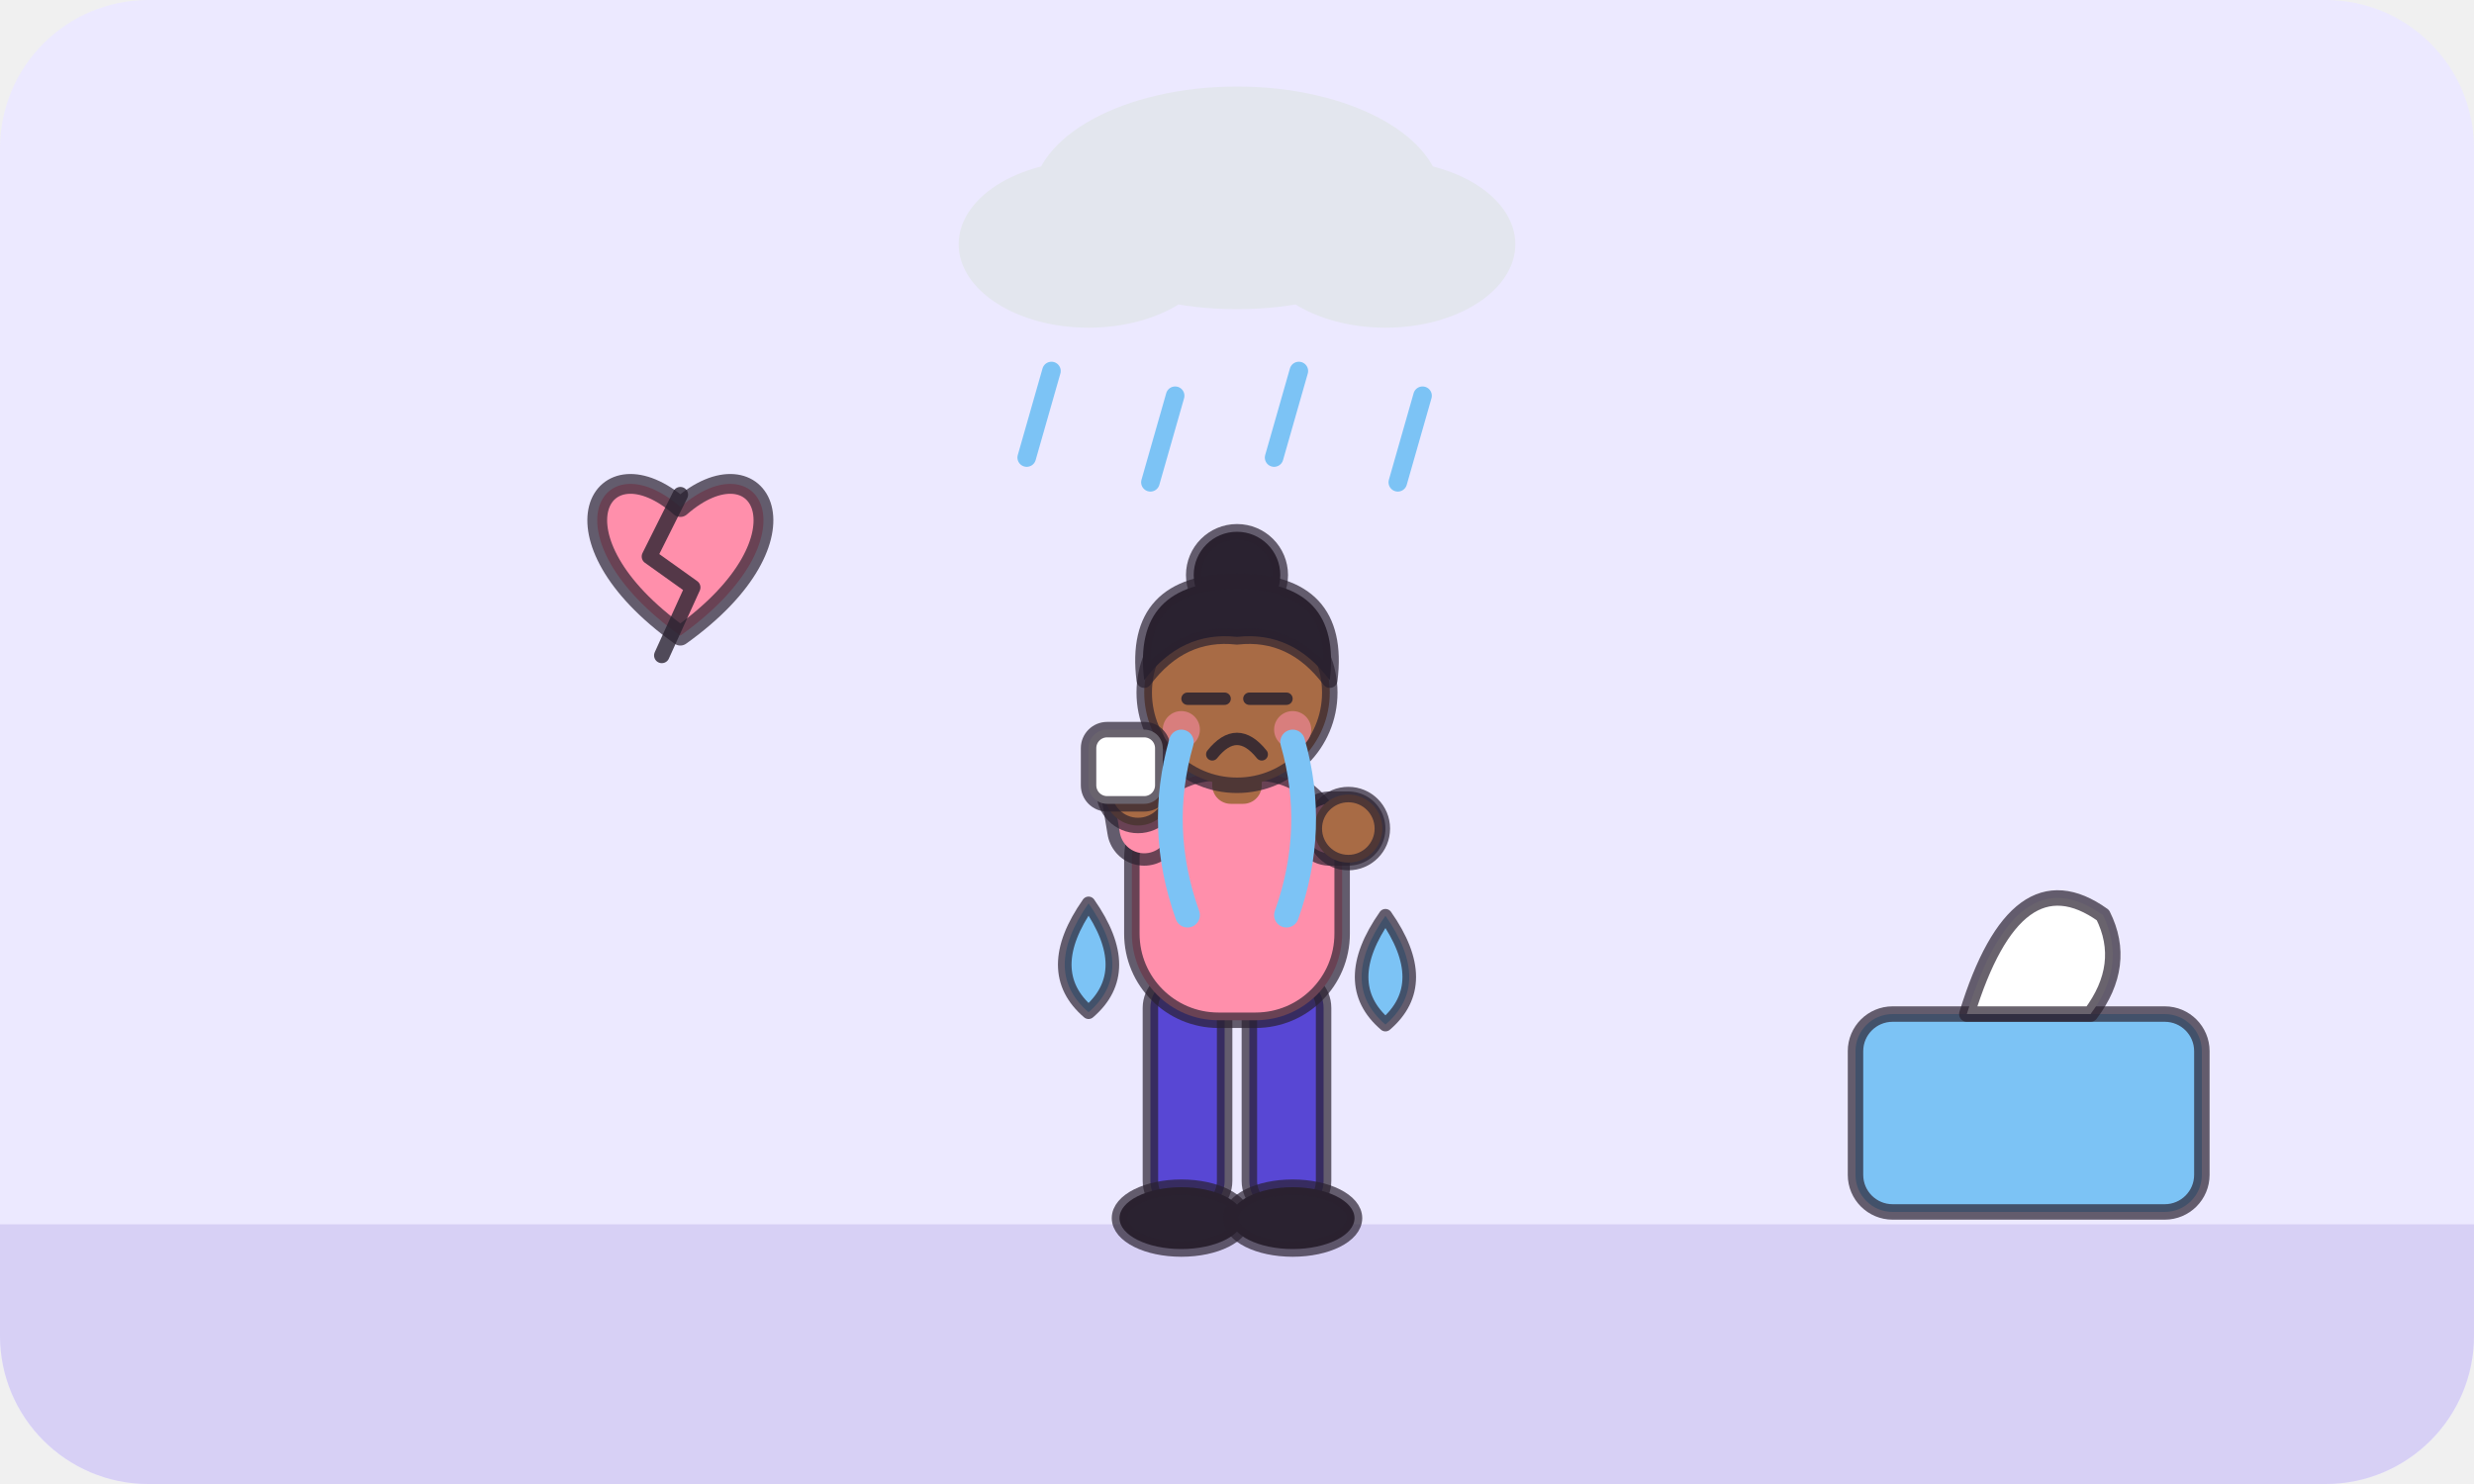
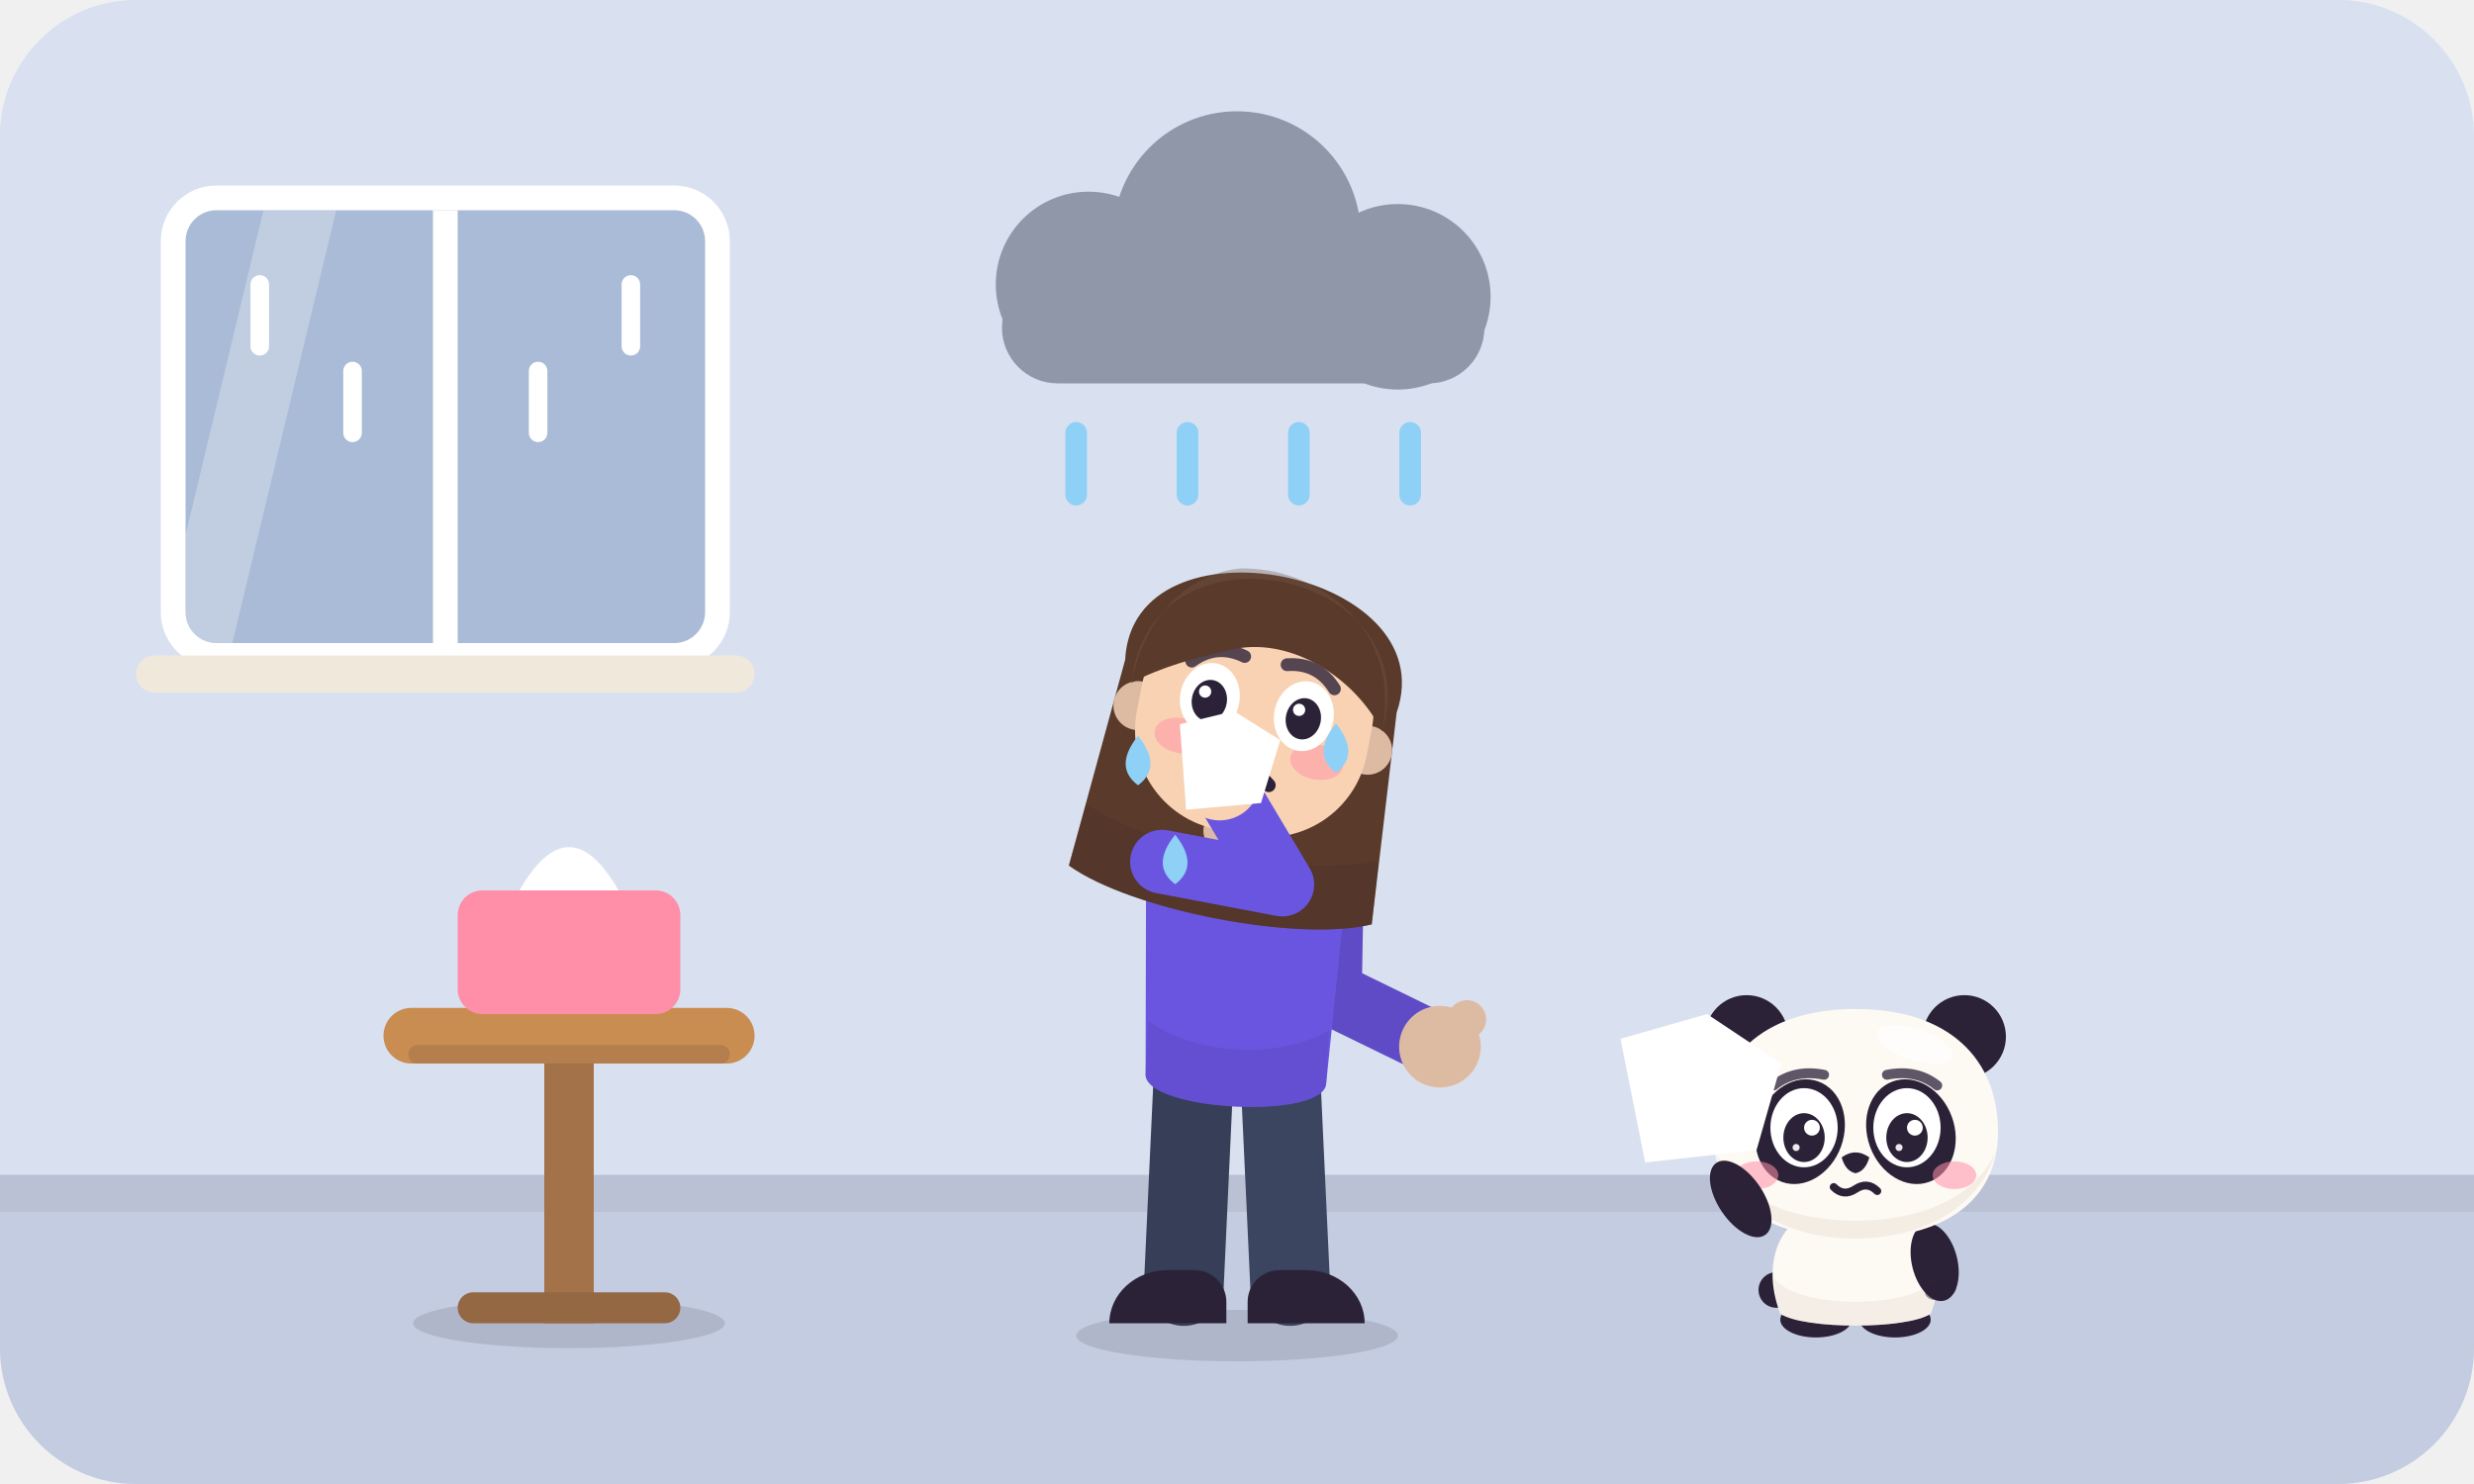
- <svg xmlns="http://www.w3.org/2000/svg" viewBox="0 0 400 240" role="img">
+ <svg xmlns="http://www.w3.org/2000/svg" viewBox="0 0 400 240">
+   <style>.blink{animation:blink 4.6s infinite;transform-box:fill-box;transform-origin:center}.wave{animation:wave 1.1s ease-in-out infinite alternate}.bob{animation:bob 3.4s ease-in-out infinite}.nod{animation:nod 5.2s ease-in-out infinite;transform-box:fill-box;transform-origin:50% 90%}.sway{animation:sway 5s ease-in-out infinite alternate;transform-box:fill-box;transform-origin:50% 100%}.float{animation:float 3.2s ease-in-out infinite}.steam{animation:steam 2.6s ease-out infinite}.fall{animation:fall 7s linear infinite}.spin{animation:spin 26s linear infinite;transform-box:fill-box;transform-origin:center}.twinkle{animation:twinkle 1.8s ease-in-out infinite;transform-box:fill-box;transform-origin:center}.drive{animation:drive 6s ease-in-out infinite alternate}.drip{animation:drip 1.5s ease-in infinite}.mascot-blink{animation:blink 4.2s infinite;transform-box:fill-box;transform-origin:center}.mascot-tail{animation:wag 1.4s ease-in-out infinite}.mascot-ears{animation:ears 5.5s ease-in-out infinite;transform-box:fill-box;transform-origin:50% 100%}.mascot-wave-l{animation:wave 0.7s ease-in-out infinite alternate}.mascot-twinkle{animation:twinkle 1.3s ease-in-out infinite;transform-box:fill-box;transform-origin:center}.d1{animation-delay:.6s}.d2{animation-delay:1.3s}.d3{animation-delay:2.1s}@keyframes blink{0%,93%,100%{transform:scaleY(1)}96%{transform:scaleY(.08)}}@keyframes wave{from{transform:rotate(-9deg)}to{transform:rotate(12deg)}}@keyframes bob{0%,100%{transform:translateY(0)}50%{transform:translateY(-1.6px)}}@keyframes nod{0%,84%,100%{transform:rotate(0)}90%{transform:rotate(-4deg)}95%{transform:rotate(3deg)}}@keyframes sway{from{transform:rotate(-1.6deg)}to{transform:rotate(1.6deg)}}@keyframes float{0%,100%{transform:translateY(0)}50%{transform:translateY(-5px)}}@keyframes steam{0%{transform:translateY(4px);opacity:0}30%{opacity:.8}100%{transform:translateY(-12px);opacity:0}}@keyframes fall{from{transform:translateY(-40px)}to{transform:translateY(250px)}}@keyframes spin{to{transform:rotate(360deg)}}@keyframes twinkle{0%,100%{opacity:.35;transform:scale(.7)}50%{opacity:1;transform:scale(1.15)}}@keyframes drip{0%{transform:translateY(-3px);opacity:0}25%{opacity:1}100%{transform:translateY(13px);opacity:0}}@keyframes drive{from{transform:translateX(-4px)}to{transform:translateX(4px)}}@keyframes wag{0%,100%{transform:rotate(0)}50%{transform:rotate(-9deg)}}@keyframes ears{0%,88%,100%{transform:rotate(0)}92%{transform:rotate(-4deg)}96%{transform:rotate(3deg)}}@media (prefers-reduced-motion:reduce){*{animation:none!important}}</style>
  <defs>
-     <clipPath id="k">
-       <rect width="400" height="240" rx="24" />
+     <clipPath id="c">
+       <rect width="400" height="240" rx="22" />
    </clipPath>
  </defs>
-   <rect width="400" height="240" rx="24" fill="#ece9ff" />
-   <g clip-path="url(#k)">
-     <g stroke="#2a2230" stroke-opacity=".7" stroke-width="2.5" stroke-linejoin="round" stroke-linecap="round">
-       <rect x="0" y="198" width="400" height="42" rx="0" fill="#d7d0f5" stroke="none" />
-       <g transform="translate(200 32) scale(1.5)">
-         <ellipse cx="0" cy="0" rx="22" ry="12" fill="#e3e6ee" stroke="none" />
-         <ellipse cx="-16" cy="5" rx="14" ry="9" fill="#e3e6ee" stroke="none" />
-         <ellipse cx="16" cy="5" rx="14" ry="9" fill="#e3e6ee" stroke="none" />
+   <g clip-path="url(#c)">
+     <rect width="400" height="240" fill="#dfe6f3" />
+     <rect width="400" height="190" fill="#d9e1f0" />
+     <rect y="190" width="400" height="50" fill="#c3cce0" />
+     <rect y="190" width="400" height="6" fill="#1a1024" opacity=".06" />
+     <rect x="26" y="30" width="92" height="78" rx="9" fill="#fff" />
+     <clipPath id="w3034">
+       <rect x="30" y="34" width="84" height="70" rx="5" />
+     </clipPath>
+     <g clip-path="url(#w3034)">
+       <rect x="30" y="34" width="84" height="70" fill="#a9bbd6" />
+       <path class="drip d1" d="M42 46v10" stroke="#fff" stroke-width="3" stroke-linecap="round" />
+       <path class="drip d2" d="M57 60v10" stroke="#fff" stroke-width="3" stroke-linecap="round" />
+       <path class="drip d3" d="M72 46v10" stroke="#fff" stroke-width="3" stroke-linecap="round" />
+       <path class="drip d1" d="M87 60v10" stroke="#fff" stroke-width="3" stroke-linecap="round" />
+       <path class="drip d2" d="M102 46v10" stroke="#fff" stroke-width="3" stroke-linecap="round" />
+       <path d="M42.6 34l-16.8 70h11.76l16.8 -70z" fill="#fff" opacity=".28" />
+     </g>
+     <rect x="70" y="34" width="4" height="70" fill="#fff" />
+     <rect x="22" y="106" width="100" height="6" rx="3" fill="#f1e8dc" />
+     <g class="float">
+       <g fill="#8f97a8">
+         <circle cx="176" cy="46" r="15" />
+         <circle cx="200" cy="38" r="20" />
+         <circle cx="226" cy="48" r="15" />
+         <rect x="162" y="44" width="78" height="18" rx="9" />
      </g>
-       <path d="M170 60L166 74M190 64L186 78M210 60L206 74M230 64L226 78" fill="none" stroke="#7cc3f5" stroke-width="3" stroke-opacity="1" />
-       <circle cx="200" cy="93" r="7" fill="#2a2230" />
-       <rect x="186" y="158" width="12" height="38" rx="5" fill="#5847d4" />
-       <rect x="202" y="158" width="12" height="38" rx="5" fill="#5847d4" />
-       <ellipse cx="191" cy="197" rx="10" ry="5" fill="#2a2230" />
-       <ellipse cx="209" cy="197" rx="10" ry="5" fill="#2a2230" />
-       <rect x="183" y="125" width="34" height="40" rx="14" fill="#ff8fab" />
-       <path d="M185 134L184 128" fill="none" stroke="#2a2230" stroke-width="12" stroke-opacity="0.7" />
-       <path d="M185 134L184 128" fill="none" stroke="#ff8fab" stroke-width="8" stroke-opacity="1" />
-       <circle cx="184" cy="128" r="5.5" fill="#a86b45" />
-       <path d="M215 134L218 134" fill="none" stroke="#2a2230" stroke-width="12" stroke-opacity="0.7" />
-       <path d="M215 134L218 134" fill="none" stroke="#ff8fab" stroke-width="8" stroke-opacity="1" />
-       <circle cx="218" cy="134" r="5.5" fill="#a86b45" />
-       <rect x="196" y="122" width="8" height="8" rx="3" fill="#a86b45" stroke="none" />
-       <circle cx="200" cy="112" r="15" fill="#a86b45" />
-       <path d="M185 110Q183 94 200 94Q217 94 215 110Q209 102 200 103Q191 102 185 110Z" fill="#2a2230" />
-       <circle cx="191" cy="118" r="3" fill="#ff8fab" stroke="none" fill-opacity=".55" />
-       <circle cx="209" cy="118" r="3" fill="#ff8fab" stroke="none" fill-opacity=".55" />
-       <path d="M192 113L198 113" fill="none" stroke="#2a2230" stroke-width="2" stroke-opacity="0.85" />
-       <path d="M202 113L208 113" fill="none" stroke="#2a2230" stroke-width="2" stroke-opacity="0.85" />
-       <path d="M196 122Q200 117 204 122" fill="none" stroke="#2a2230" stroke-width="2" stroke-opacity="0.85" />
-       <rect x="176" y="118" width="12" height="12" rx="3" fill="#ffffff" />
-       <path d="M191 120Q187 134 192 148" fill="none" stroke="#7cc3f5" stroke-width="4" stroke-opacity="1" />
-       <path d="M209 120Q213 134 208 148" fill="none" stroke="#7cc3f5" stroke-width="4" stroke-opacity="1" />
-       <g transform="translate(176 156) scale(1.1)">
-         <path d="M0 -9Q-7 1 0 7Q7 1 0 -9Z" fill="#7cc3f5" stroke-width="2" />
+     </g>
+     <path class="drip d1" d="M174 70v10" stroke="#8fd0f7" stroke-width="3.500" stroke-linecap="round" />
+     <path class="drip d2" d="M192 70v10" stroke="#8fd0f7" stroke-width="3.500" stroke-linecap="round" />
+     <path class="drip d3" d="M210 70v10" stroke="#8fd0f7" stroke-width="3.500" stroke-linecap="round" />
+     <path class="drip d1" d="M228 70v10" stroke="#8fd0f7" stroke-width="3.500" stroke-linecap="round" />
+     <ellipse cx="200" cy="216" rx="26" ry="4.16" fill="#1a1024" opacity="0.12" />
+     <g transform="translate(200 214) scale(0.86 0.86)">
+       <g class="bob">
+         <path d="M-8 -50L-10 -7" fill="none" stroke="#363e58" stroke-width="15" stroke-linecap="round" stroke-linejoin="round" />
+         <path transform="translate(-11 0) scale(-1 1)" d="M-9 0v-4a6 6 0 0 1 6 -6h5a11 10 0 0 1 11 10z" fill="#2b2238" />
+         <path d="M8 -50L10 -7" fill="none" stroke="#3b4560" stroke-width="15" stroke-linecap="round" stroke-linejoin="round" />
+         <path transform="translate(11 0) scale(1 1)" d="M-9 0v-4a6 6 0 0 1 6 -6h5a11 10 0 0 1 11 10z" fill="#2b2238" />
+         <g transform="rotate(3 0 -50)">
+           <path d="M16 -86L16.8 -63.0L38 -54" fill="none" stroke="#5f4bc6" stroke-width="12" stroke-linecap="round" stroke-linejoin="round" />
+           <circle cx="38" cy="-54" r="7.68" fill="#ddbba2" />
+           <circle cx="42.8" cy="-59.4" r="3.6" fill="#ddbba2" />
+           <path d="M-19 -86C-20 -96 -10 -99 0 -99C10 -99 20 -96 19 -86L17 -46C17 -39 -17 -39 -17 -46Z" fill="#6a55e0" />
+           <path d="M-17 -56C-8 -50 8 -50 17 -56L17 -46C17 -39 -17 -39 -17 -46Z" fill="#5f4bc6" opacity=".55" />
+           <g transform="translate(0 -114) rotate(8)">
+             <g class="nod">
+               <path d="M-26 -6C-30 -34 30 -34 26 -6L29 34C16 40 -16 40 -29 34Z" fill="#5a3a2a" />
+               <path d="M-29 34C-16 40 16 40 29 34L28 22C14 28 -14 28 -28 22Z" fill="#4e3229" opacity=".5" />
+               <rect x="-5.5" y="14" width="11" height="12" rx="4" fill="#ddbba2" />
+               <circle cx="-22" cy="2" r="4.6" fill="#ddbba2" />
+               <circle cx="22" cy="2" r="4.6" fill="#ddbba2" />
+               <rect x="-22" y="-21" width="44" height="43" rx="19" fill="#f8d2b3" />
+               <ellipse cx="-13" cy="6" rx="5" ry="3.3" fill="#ff8fa8" opacity=".5" />
+               <ellipse cx="13" cy="6" rx="5" ry="3.3" fill="#ff8fa8" opacity=".5" />
+               <ellipse cx="-9" cy="-2" rx="5.6" ry="6.6" fill="#fff" />
+               <g class="blink">
+                 <ellipse cx="-9" cy="-1.5" rx="3.3" ry="3.9" fill="#2b2238" />
+                 <circle cx="-10.1" cy="-3" r="1.15" fill="#fff" />
+               </g>
+               <ellipse cx="9" cy="-2" rx="5.6" ry="6.6" fill="#fff" />
+               <g class="blink">
+                 <ellipse cx="9" cy="-1.5" rx="3.3" ry="3.9" fill="#2b2238" />
+                 <circle cx="7.9" cy="-3" r="1.15" fill="#fff" />
+               </g>
+               <path d="M-14 -9.5Q-9 -12.5 -4 -9.5" fill="none" stroke="#2b2238" stroke-width="2.4" stroke-linecap="round" opacity=".8" transform="rotate(-16 -9 -10)" />
+               <path d="M4 -9.5Q9 -12.5 14 -9.5" fill="none" stroke="#2b2238" stroke-width="2.4" stroke-linecap="round" opacity=".8" transform="rotate(16 9 -10)" />
+               <path d="M-2.2 3.5Q0 6.5 2.2 3.5" fill="none" stroke="#d9b79f" stroke-width="2.4" stroke-linecap="round" />
+               <path d="M-5 12Q0 8 5 12" fill="none" stroke="#2b2238" stroke-width="2.6" stroke-linecap="round" />
+               <path d="M-24 -2C-27 -34 27 -34 24 -2C17 -11 4 -16 -6 -12C-13 -9 -19 -6 -24 -2Z" fill="#5a3a2a" />
+               <path d="M-24 -2C-27 -34 27 -34 24 -2C24 -22 6 -30 -8 -27C-18 -24 -24 -14 -24 -2Z" fill="#745a4c" opacity=".35" />
+             </g>
+           </g>
+           <path d="M-16 -86L6.8 -82.9L-6 -102" fill="none" stroke="#6a55e0" stroke-width="12" stroke-linecap="round" stroke-linejoin="round" />
+           <circle cx="-6" cy="-102" r="7.68" fill="#f8d2b3" />
+           <circle cx="-12.9" cy="-100.1" r="3.6" fill="#f8d2b3" />
+           <path d="M-14 -112l10 -3 9 5 -3 12 -14 2z" fill="#fff" />
+         </g>
      </g>
-       <g transform="translate(224 158) scale(1.1)">
-         <path d="M0 -9Q-7 1 0 7Q7 1 0 -9Z" fill="#7cc3f5" stroke-width="2" />
+     </g>
+     <path class="drip" d="M184 119q4 5 0 8q-4 -3 0 -8z" fill="#8fd0f7" />
+     <path class="drip d1" d="M216 117q4 5 0 8q-4 -3 0 -8z" fill="#8fd0f7" />
+     <path class="drip d2" d="M190 135q4 5 0 8q-4 -3 0 -8z" fill="#8fd0f7" />
+     <ellipse cx="92" cy="214" rx="25.2" ry="4.032" fill="#1a1024" opacity="0.12" />
+     <rect x="88" y="170" width="8" height="44" fill="#a37248" />
+     <rect x="74" y="209" width="36" height="5" rx="2.5" fill="#956844" />
+     <rect x="62" y="163" width="60" height="9" rx="4.5" fill="#c98d52" />
+     <rect x="66" y="169" width="52" height="3" rx="1.5" fill="#a67449" opacity=".6" />
+     <rect x="74" y="144" width="36" height="20" rx="4" fill="#ff8fa8" />
+     <path d="M84 144q8 -14 16 0z" fill="#fff" />
+     <g transform="translate(268.0 155.5) scale(0.320) translate(200 0) scale(-1 1)">
+       <g class="bob">
+         <circle cx="140" cy="166" r="9" fill="#2b2238" />
+         <ellipse cx="80" cy="181" rx="18" ry="9" fill="#2b2238" />
+         <g transform="matrix(-1 0 0 1 200 0)">
+           <ellipse cx="80" cy="181" rx="18" ry="9" fill="#2b2238" />
+         </g>
+         <path d="M62 178C52 152 60 122 100 122C140 122 148 152 138 178C126 186 74 186 62 178Z" fill="#fdf9f3" />
+         <path d="M62 178C74 186 126 186 138 178C140 172 141 166 141 160C130 176 70 176 59 160C59 166 60 172 62 178Z" fill="#e9e1d6" opacity=".45" />
+         <g>
+           <ellipse cx="60" cy="152" rx="11.5" ry="20" transform="rotate(14 60 152)" fill="#2b2238" />
+           <ellipse cx="57" cy="166" rx="8" ry="5" transform="rotate(14 57 166)" fill="#291f35" opacity=".5" />
+         </g>
+         <g class="mascot-ears">
+           <circle cx="45" cy="38" r="21" fill="#2b2238" />
+           <g transform="matrix(-1 0 0 1 200 0)">
+             <circle cx="45" cy="38" r="21" fill="#2b2238" />
+           </g>
+         </g>
+         <path d="M100 24C148 24 172 50 172 86C172 120 146 140 100 140C54 140 28 120 28 86C28 50 52 24 100 24Z" fill="#fdf9f3" />
+         <path d="M29 96C38 126 68 140 100 140C132 140 162 126 171 96C160 120 132 131 100 131C68 131 40 120 29 96Z" fill="#e9e1d6" opacity=".5" />
+         <ellipse cx="70" cy="42" rx="20" ry="8" transform="rotate(-18 70 42)" fill="#fff" opacity="0.7" />
+         <ellipse cx="72" cy="86" rx="22" ry="27" transform="rotate(20 72 86)" fill="#2b2238" />
+         <g transform="matrix(-1 0 0 1 200 0)">
+           <ellipse cx="72" cy="86" rx="22" ry="27" transform="rotate(20 72 86)" fill="#2b2238" />
+         </g>
+         <ellipse cx="50" cy="108" rx="11" ry="7" fill="#ff8fa8" opacity=".55" />
+         <g transform="matrix(-1 0 0 1 200 0)">
+           <ellipse cx="50" cy="108" rx="11" ry="7" fill="#ff8fa8" opacity=".55" />
+         </g>
+         <ellipse cx="74" cy="84" rx="17" ry="20" fill="#fff" />
+         <g class="mascot-blink">
+           <ellipse cx="74" cy="89" rx="10.45" ry="12.35" fill="#2b2238" />
+           <circle cx="70" cy="84" r="3.99" fill="#fff" />
+           <circle cx="78" cy="94" r="1.805" fill="#fff" opacity=".9" />
+         </g>
+         <ellipse cx="126" cy="84" rx="17" ry="20" fill="#fff" />
+         <g class="mascot-blink">
+           <ellipse cx="126" cy="89" rx="10.45" ry="12.35" fill="#2b2238" />
+           <circle cx="122" cy="84" r="3.99" fill="#fff" />
+           <circle cx="130" cy="94" r="1.805" fill="#fff" opacity=".9" />
+         </g>
+         <path d="M58 60Q70 54 84 60" fill="none" stroke="#2b2238" stroke-width="5" stroke-linecap="round" opacity=".75" transform="rotate(-12 71 58)" />
+         <path d="M116 60Q130 54 142 60" fill="none" stroke="#2b2238" stroke-width="5" stroke-linecap="round" opacity=".75" transform="rotate(12 129 58)" />
+         <path d="M93 99Q100 94 107 99Q105 106 100 107Q95 106 93 99Z" fill="#2b2238" />
+         <path d="M89 116Q94 111 100 115Q106 119 111 114" fill="none" stroke="#2b2238" stroke-width="4" stroke-linecap="round" />
+         <g transform="matrix(-1 0 0 1 200 0)">
+           <g class="" style="transform-origin:58px 134px">
+             <ellipse cx="42" cy="120" rx="11.5" ry="22" transform="rotate(-34 42 120)" fill="#2b2238" />
+           </g>
+         </g>
+         <path class="mascot-drop" d="M166 46q9 14 0 23q-9-9 0-23z" fill="#8fd3ff" />
      </g>
-       <rect x="300" y="164" width="56" height="32" rx="6" fill="#7cc3f5" />
-       <path d="M318 164Q326 138 340 148Q344 156 338 164Z" fill="#ffffff" />
-       <g transform="translate(110 90) scale(1.6)">
-         <path d="M0 8C-14 -2 -8 -12 0 -5 8 -12 14 -2 0 8Z" fill="#ff8fab" stroke-width="2" />
-       </g>
-       <path d="M110 80L105 90L112 95L107 106" fill="none" stroke="#2a2230" stroke-width="2.5" stroke-opacity="0.8" />
    </g>
+     <path class="float" d="M262 168l14 -4 12 8 -4 14 -18 2z" fill="#fff" />
  </g>
</svg>
